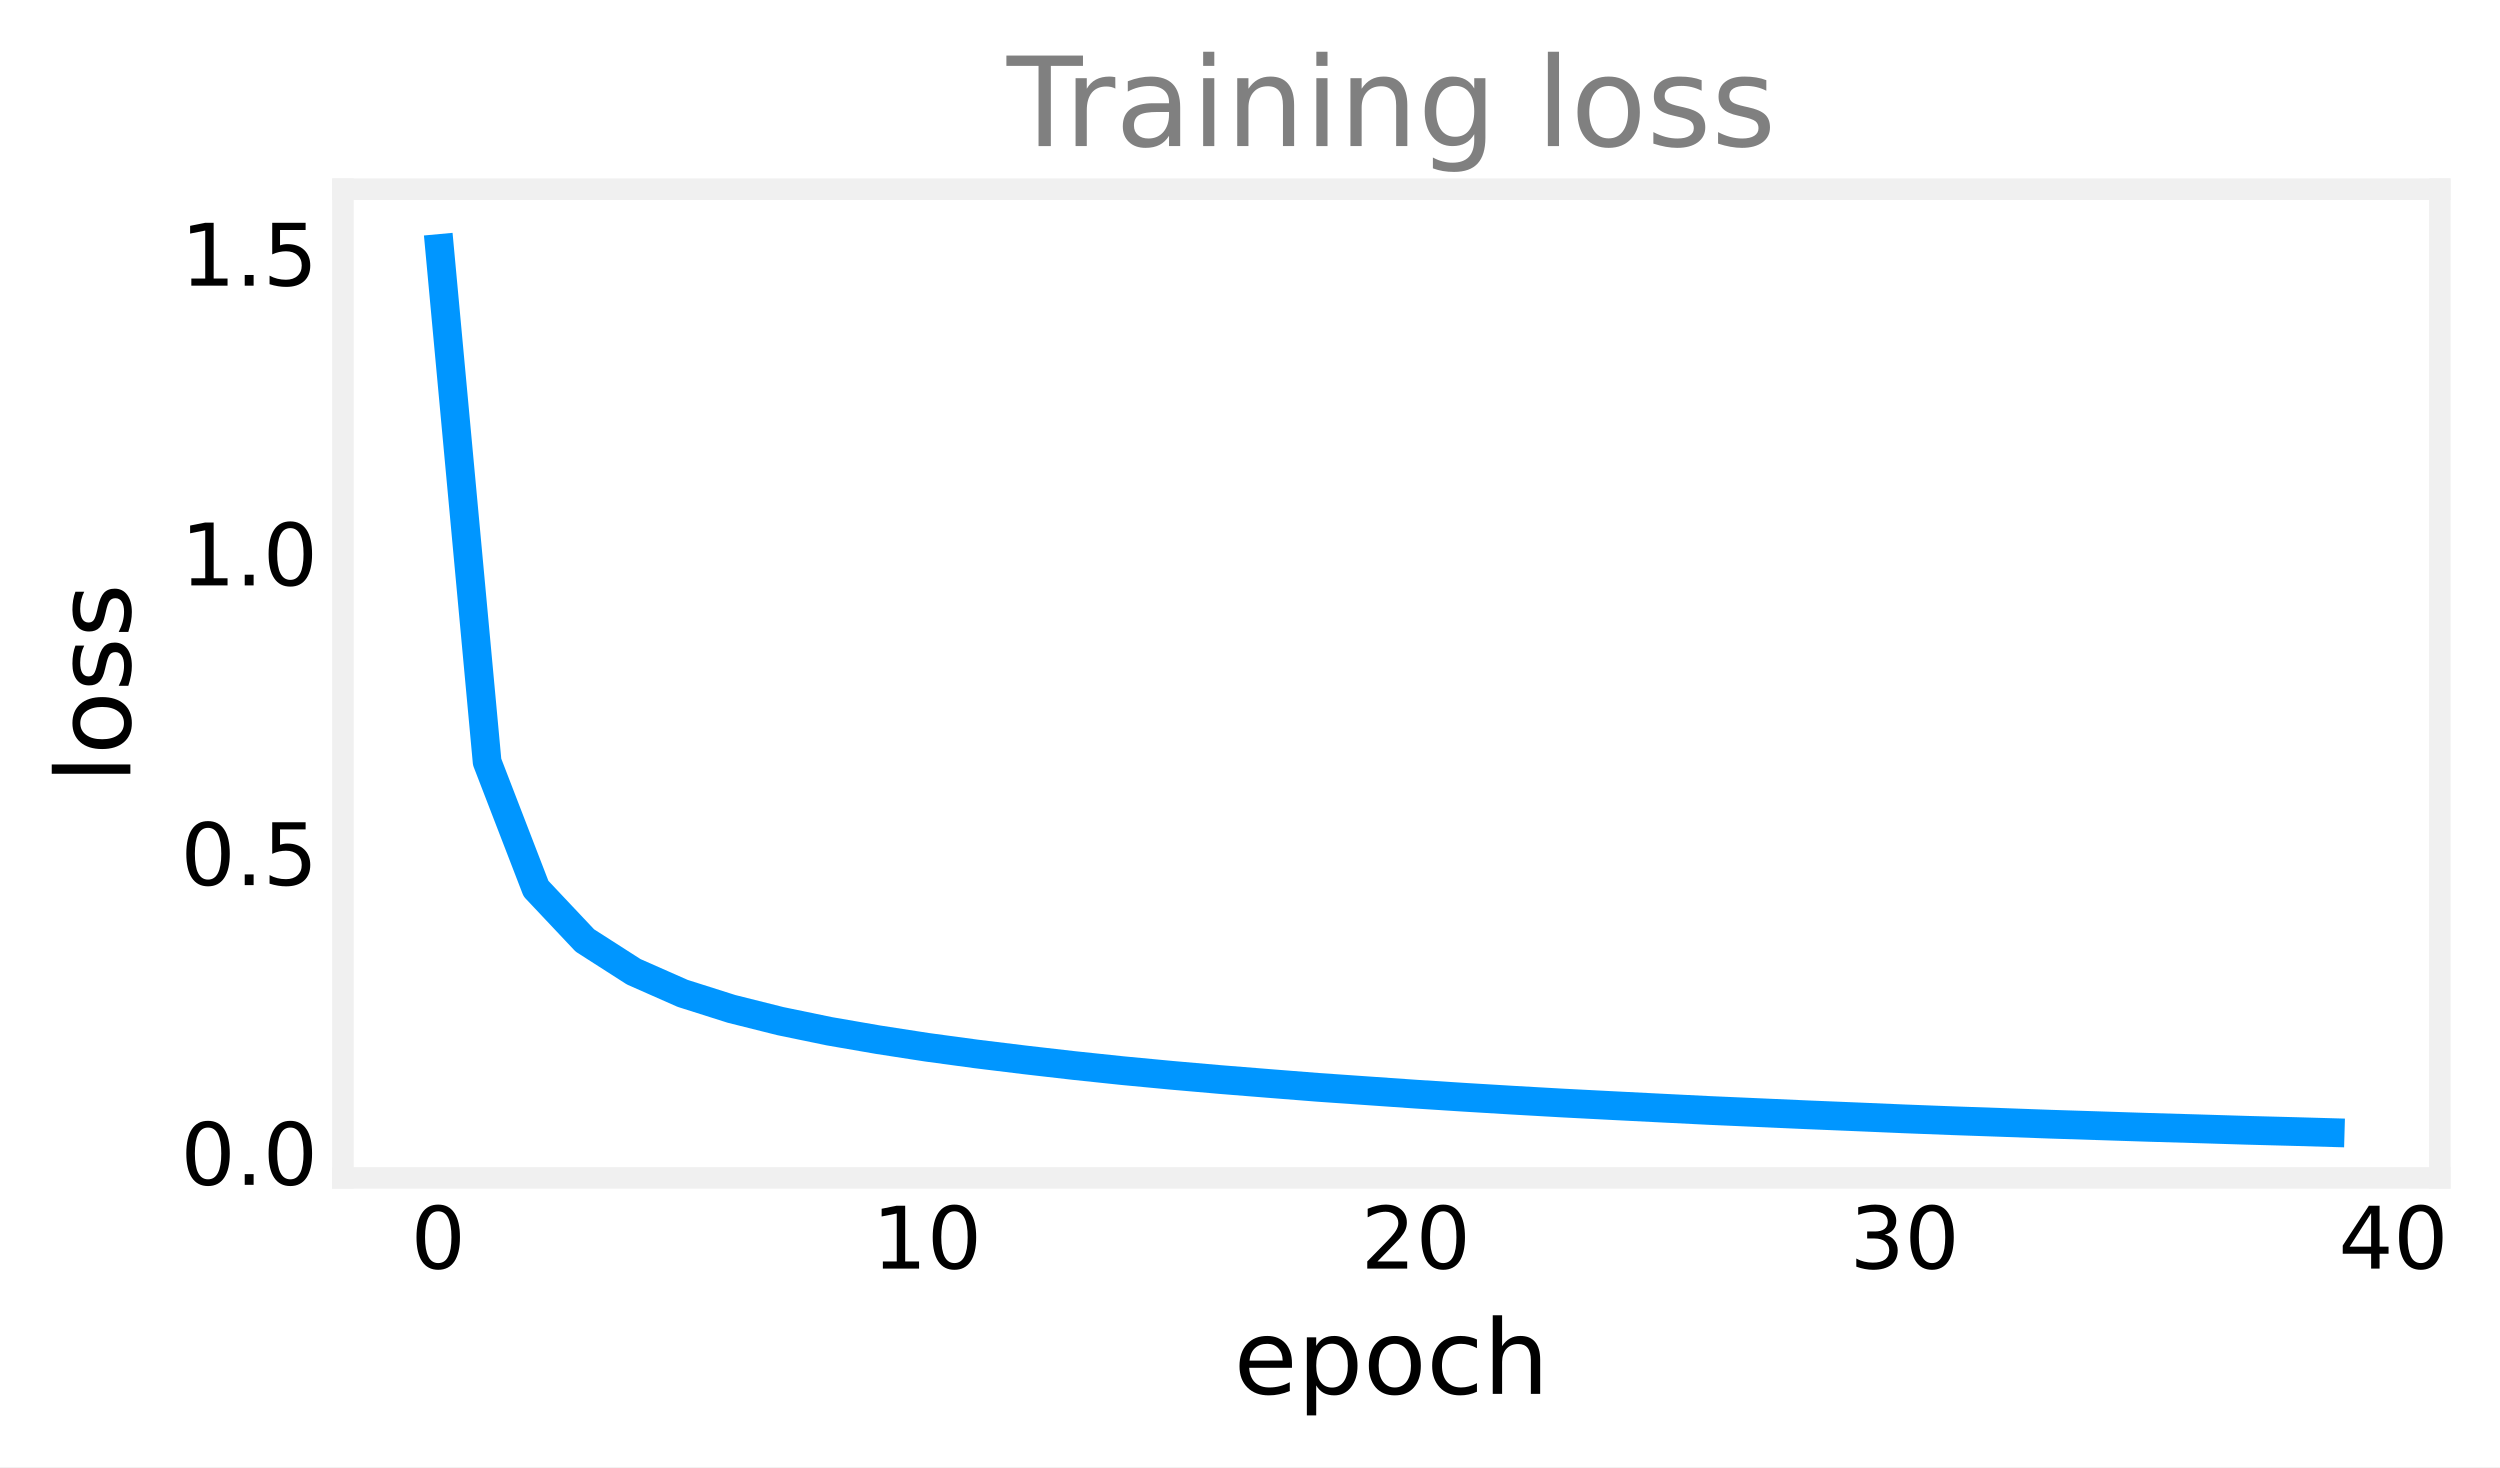
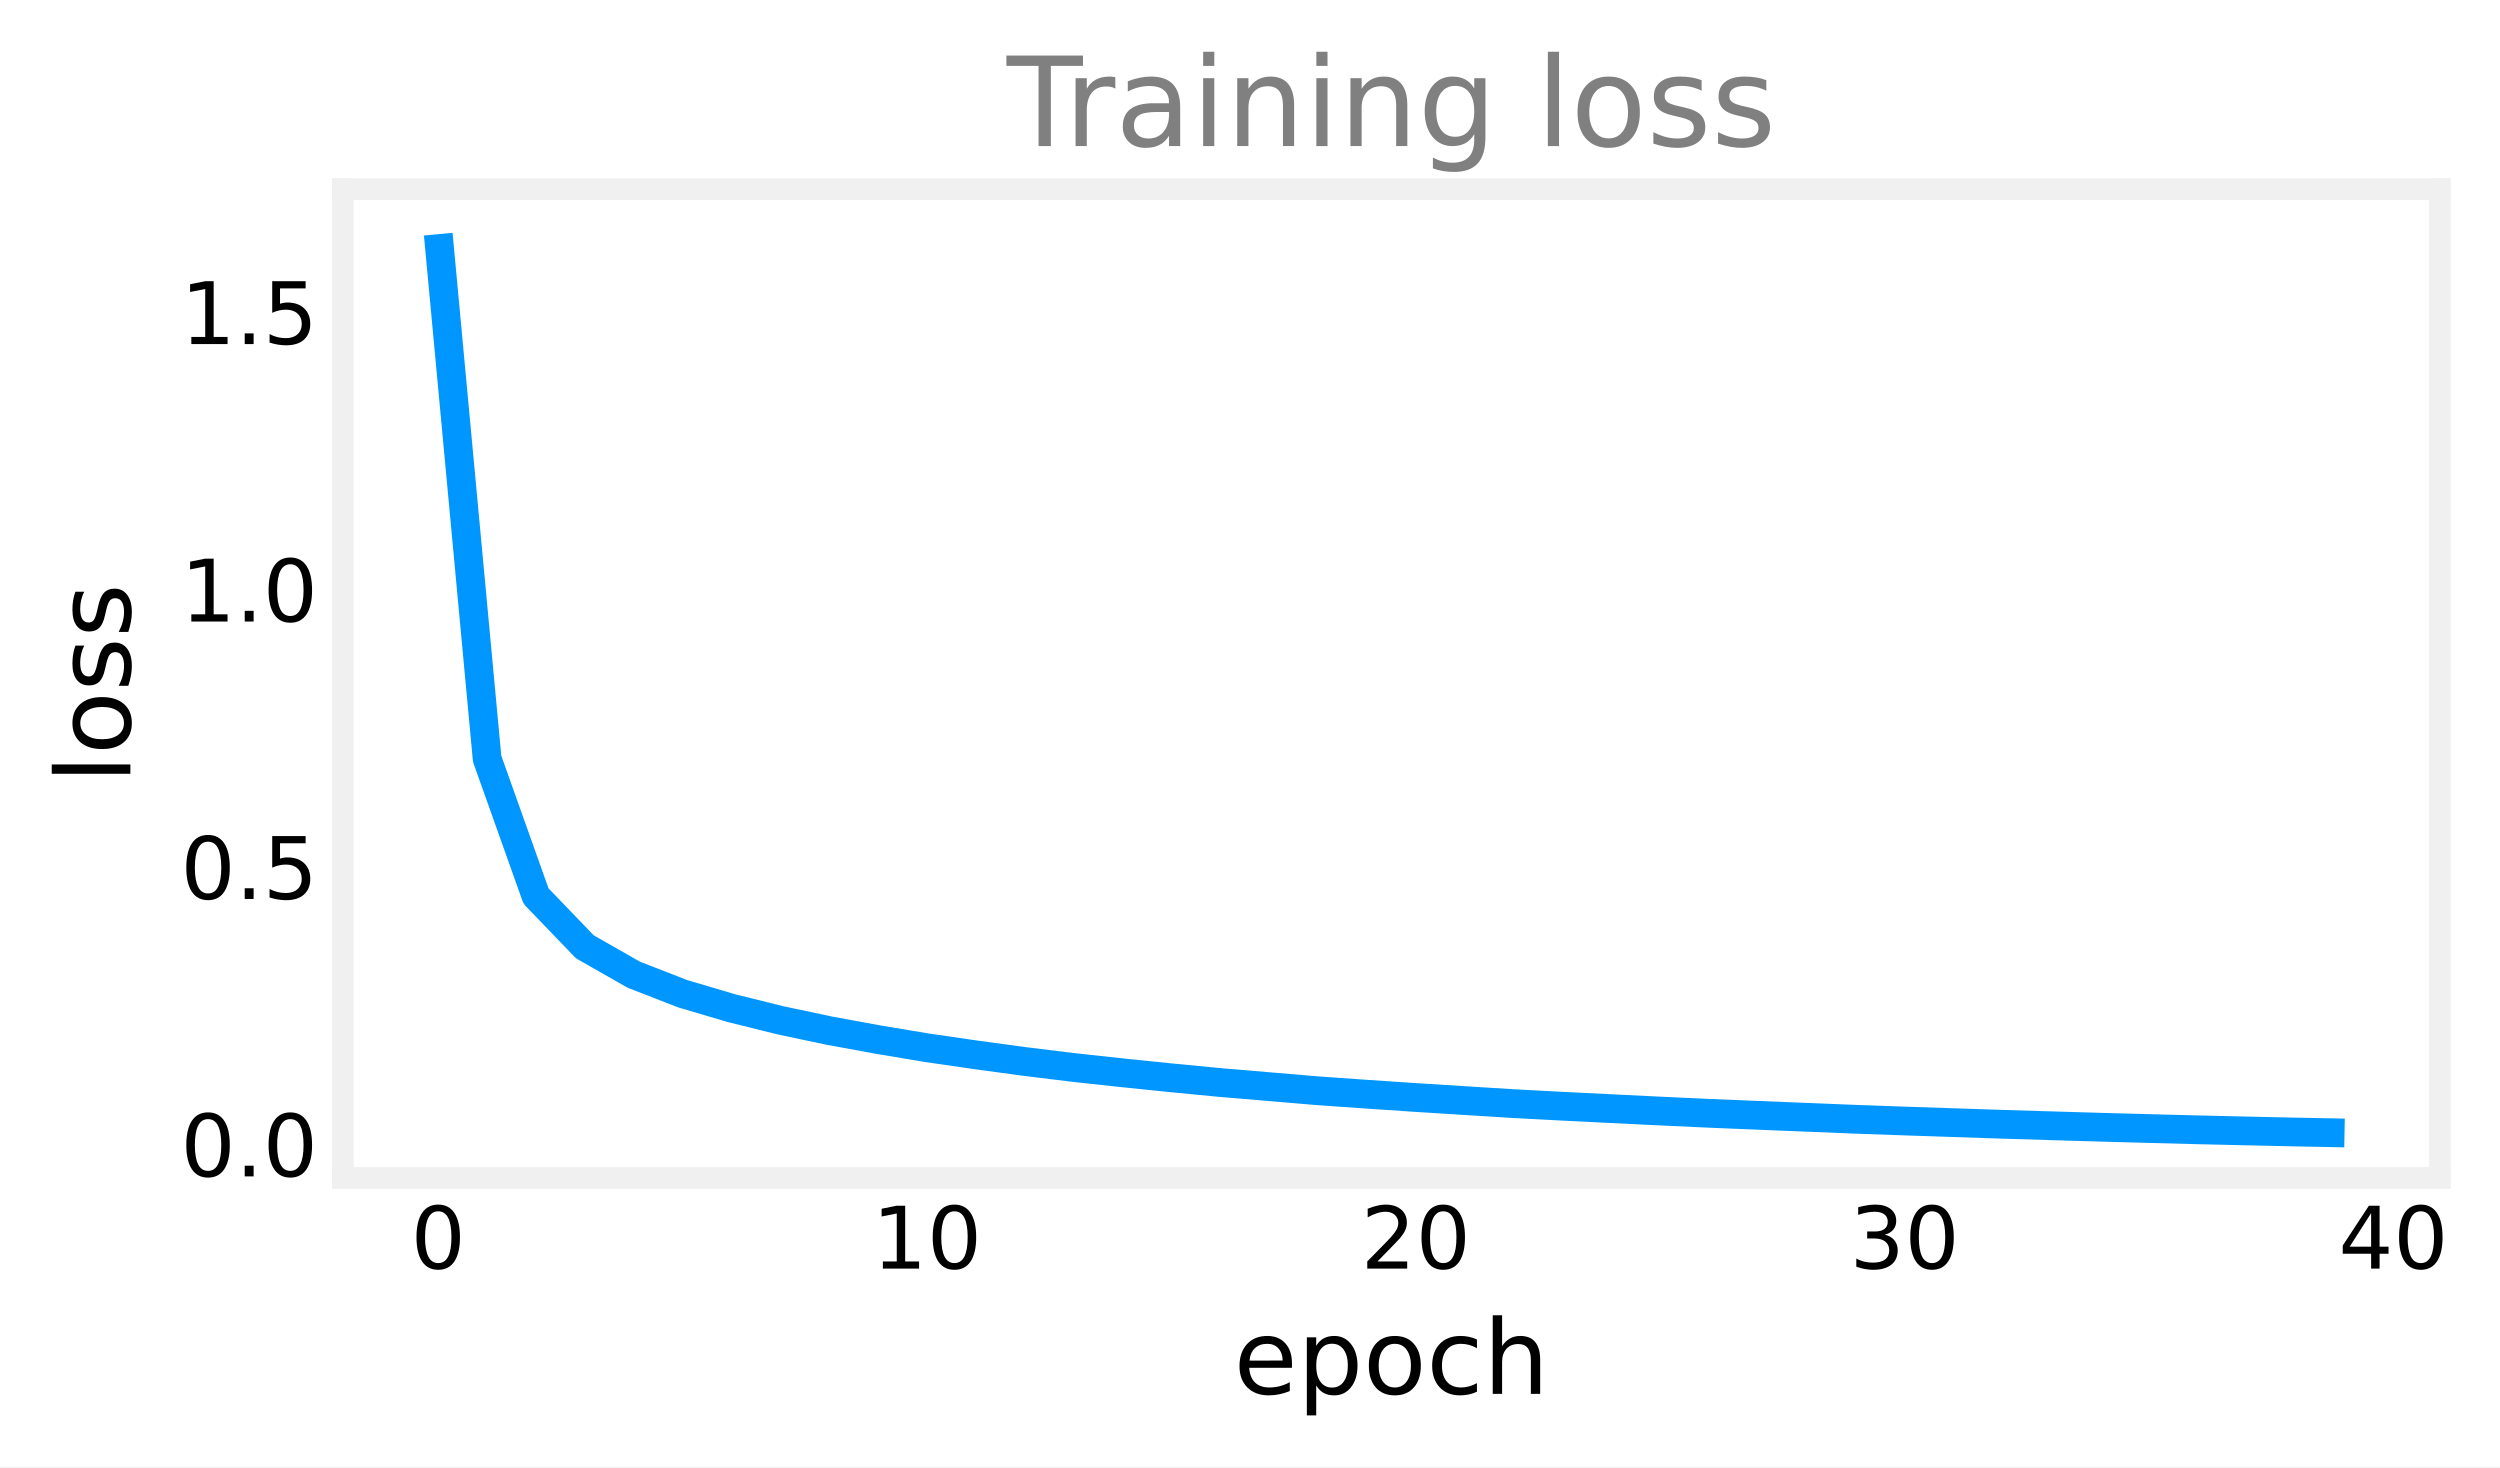
<svg xmlns="http://www.w3.org/2000/svg" xmlns:xlink="http://www.w3.org/1999/xlink" width="347.883pt" height="204.16pt" viewBox="0 0 347.883 204.16" version="1.1">
  <defs>
    <style type="text/css">*{stroke-linejoin: round; stroke-linecap: butt}</style>
  </defs>
  <g id="figure_1">
    <g id="patch_1">
      <path d="M 0 204.16  L 347.883 204.16  L 347.883 0  L 0 0  z " style="fill: #ffffff" />
    </g>
    <g id="axes_1">
      <g id="patch_2">
        <path d="M 47.72 163.91  L 339.51 163.91  L 339.51 26.33  L 47.72 26.33  z " style="fill: #ffffff" />
      </g>
      <g id="matplotlib.axis_1">
        <g id="xtick_1">
          <g id="line2d_1" />
          <g id="text_1">
            <g transform="translate(57.16591 176.5282) scale(0.12 -0.12)">
              <defs>
                <path id="DejaVuSans-30" d="M 2034 4250  Q 1547 4250 1301 3770  Q 1056 3291 1056 2328  Q 1056 1369 1301 889  Q 1547 409 2034 409  Q 2525 409 2770 889  Q 3016 1369 3016 2328  Q 3016 3291 2770 3770  Q 2525 4250 2034 4250  z M 2034 4750  Q 2819 4750 3233 4129  Q 3647 3509 3647 2328  Q 3647 1150 3233 529  Q 2819 -91 2034 -91  Q 1250 -91 836 529  Q 422 1150 422 2328  Q 422 3509 836 4129  Q 1250 4750 2034 4750  z " transform="scale(0.015625)" />
              </defs>
              <use xlink:href="#DejaVuSans-30" />
            </g>
          </g>
        </g>
        <g id="xtick_2">
          <g id="line2d_2" />
          <g id="text_2">
            <g transform="translate(121.3646 176.5282) scale(0.12 -0.12)">
              <defs>
                <path id="DejaVuSans-31" d="M 794 531  L 1825 531  L 1825 4091  L 703 3866  L 703 4441  L 1819 4666  L 2450 4666  L 2450 531  L 3481 531  L 3481 0  L 794 0  L 794 531  z " transform="scale(0.015625)" />
              </defs>
              <use xlink:href="#DejaVuSans-31" />
              <use xlink:href="#DejaVuSans-30" transform="translate(63.62305 0)" />
            </g>
          </g>
        </g>
        <g id="xtick_3">
          <g id="line2d_3" />
          <g id="text_3">
            <g transform="translate(189.3808 176.5282) scale(0.12 -0.12)">
              <defs>
                <path id="DejaVuSans-32" d="M 1228 531  L 3431 531  L 3431 0  L 469 0  L 469 531  Q 828 903 1448 1529  Q 2069 2156 2228 2338  Q 2531 2678 2651 2914  Q 2772 3150 2772 3378  Q 2772 3750 2511 3984  Q 2250 4219 1831 4219  Q 1534 4219 1204 4116  Q 875 4013 500 3803  L 500 4441  Q 881 4594 1212 4672  Q 1544 4750 1819 4750  Q 2544 4750 2975 4387  Q 3406 4025 3406 3419  Q 3406 3131 3298 2873  Q 3191 2616 2906 2266  Q 2828 2175 2409 1742  Q 1991 1309 1228 531  z " transform="scale(0.015625)" />
              </defs>
              <use xlink:href="#DejaVuSans-32" />
              <use xlink:href="#DejaVuSans-30" transform="translate(63.62305 0)" />
            </g>
          </g>
        </g>
        <g id="xtick_4">
          <g id="line2d_4" />
          <g id="text_4">
            <g transform="translate(257.3971 176.5282) scale(0.12 -0.12)">
              <defs>
                <path id="DejaVuSans-33" d="M 2597 2516  Q 3050 2419 3304 2112  Q 3559 1806 3559 1356  Q 3559 666 3084 287  Q 2609 -91 1734 -91  Q 1441 -91 1130 -33  Q 819 25 488 141  L 488 750  Q 750 597 1062 519  Q 1375 441 1716 441  Q 2309 441 2620 675  Q 2931 909 2931 1356  Q 2931 1769 2642 2001  Q 2353 2234 1838 2234  L 1294 2234  L 1294 2753  L 1863 2753  Q 2328 2753 2575 2939  Q 2822 3125 2822 3475  Q 2822 3834 2567 4026  Q 2313 4219 1838 4219  Q 1578 4219 1281 4162  Q 984 4106 628 3988  L 628 4550  Q 988 4650 1302 4700  Q 1616 4750 1894 4750  Q 2613 4750 3031 4423  Q 3450 4097 3450 3541  Q 3450 3153 3228 2886  Q 3006 2619 2597 2516  z " transform="scale(0.015625)" />
              </defs>
              <use xlink:href="#DejaVuSans-33" />
              <use xlink:href="#DejaVuSans-30" transform="translate(63.62305 0)" />
            </g>
          </g>
        </g>
        <g id="xtick_5">
          <g id="line2d_5" />
          <g id="text_5">
            <g transform="translate(325.4133 176.5282) scale(0.12 -0.12)">
              <defs>
                <path id="DejaVuSans-34" d="M 2419 4116  L 825 1625  L 2419 1625  L 2419 4116  z M 2253 4666  L 3047 4666  L 3047 1625  L 3713 1625  L 3713 1100  L 3047 1100  L 3047 0  L 2419 0  L 2419 1100  L 313 1100  L 313 1709  L 2253 4666  z " transform="scale(0.015625)" />
              </defs>
              <use xlink:href="#DejaVuSans-34" />
              <use xlink:href="#DejaVuSans-30" transform="translate(63.62305 0)" />
            </g>
          </g>
        </g>
        <g id="text_6">
          <g transform="translate(171.6865 193.9656) scale(0.144 -0.144)">
            <defs>
              <path id="DejaVuSans-65" d="M 3597 1894  L 3597 1613  L 953 1613  Q 991 1019 1311 708  Q 1631 397 2203 397  Q 2534 397 2845 478  Q 3156 559 3463 722  L 3463 178  Q 3153 47 2828 -22  Q 2503 -91 2169 -91  Q 1331 -91 842 396  Q 353 884 353 1716  Q 353 2575 817 3079  Q 1281 3584 2069 3584  Q 2775 3584 3186 3129  Q 3597 2675 3597 1894  z M 3022 2063  Q 3016 2534 2758 2815  Q 2500 3097 2075 3097  Q 1594 3097 1305 2825  Q 1016 2553 972 2059  L 3022 2063  z " transform="scale(0.015625)" />
              <path id="DejaVuSans-70" d="M 1159 525  L 1159 -1331  L 581 -1331  L 581 3500  L 1159 3500  L 1159 2969  Q 1341 3281 1617 3432  Q 1894 3584 2278 3584  Q 2916 3584 3314 3078  Q 3713 2572 3713 1747  Q 3713 922 3314 415  Q 2916 -91 2278 -91  Q 1894 -91 1617 61  Q 1341 213 1159 525  z M 3116 1747  Q 3116 2381 2855 2742  Q 2594 3103 2138 3103  Q 1681 3103 1420 2742  Q 1159 2381 1159 1747  Q 1159 1113 1420 752  Q 1681 391 2138 391  Q 2594 391 2855 752  Q 3116 1113 3116 1747  z " transform="scale(0.015625)" />
              <path id="DejaVuSans-6f" d="M 1959 3097  Q 1497 3097 1228 2736  Q 959 2375 959 1747  Q 959 1119 1226 758  Q 1494 397 1959 397  Q 2419 397 2687 759  Q 2956 1122 2956 1747  Q 2956 2369 2687 2733  Q 2419 3097 1959 3097  z M 1959 3584  Q 2709 3584 3137 3096  Q 3566 2609 3566 1747  Q 3566 888 3137 398  Q 2709 -91 1959 -91  Q 1206 -91 779 398  Q 353 888 353 1747  Q 353 2609 779 3096  Q 1206 3584 1959 3584  z " transform="scale(0.015625)" />
              <path id="DejaVuSans-63" d="M 3122 3366  L 3122 2828  Q 2878 2963 2633 3030  Q 2388 3097 2138 3097  Q 1578 3097 1268 2742  Q 959 2388 959 1747  Q 959 1106 1268 751  Q 1578 397 2138 397  Q 2388 397 2633 464  Q 2878 531 3122 666  L 3122 134  Q 2881 22 2623 -34  Q 2366 -91 2075 -91  Q 1284 -91 818 406  Q 353 903 353 1747  Q 353 2603 823 3093  Q 1294 3584 2113 3584  Q 2378 3584 2631 3529  Q 2884 3475 3122 3366  z " transform="scale(0.015625)" />
              <path id="DejaVuSans-68" d="M 3513 2113  L 3513 0  L 2938 0  L 2938 2094  Q 2938 2591 2744 2837  Q 2550 3084 2163 3084  Q 1697 3084 1428 2787  Q 1159 2491 1159 1978  L 1159 0  L 581 0  L 581 4863  L 1159 4863  L 1159 2956  Q 1366 3272 1645 3428  Q 1925 3584 2291 3584  Q 2894 3584 3203 3211  Q 3513 2838 3513 2113  z " transform="scale(0.015625)" />
            </defs>
            <use xlink:href="#DejaVuSans-65" />
            <use xlink:href="#DejaVuSans-70" transform="translate(61.52344 0)" />
            <use xlink:href="#DejaVuSans-6f" transform="translate(125 0)" />
            <use xlink:href="#DejaVuSans-63" transform="translate(186.1816 0)" />
            <use xlink:href="#DejaVuSans-68" transform="translate(241.1621 0)" />
          </g>
        </g>
      </g>
      <g id="matplotlib.axis_2">
        <g id="ytick_1">
          <g id="line2d_6" />
          <g id="text_7">
-             <g transform="translate(25.1365 164.8734) scale(0.12 -0.12)">
+             <g transform="translate(25.1365 163.699) scale(0.12 -0.12)">
              <defs>
                <path id="DejaVuSans-2e" d="M 684 794  L 1344 794  L 1344 0  L 684 0  L 684 794  z " transform="scale(0.015625)" />
              </defs>
              <use xlink:href="#DejaVuSans-30" />
              <use xlink:href="#DejaVuSans-2e" transform="translate(63.62305 0)" />
              <use xlink:href="#DejaVuSans-30" transform="translate(95.41016 0)" />
            </g>
          </g>
        </g>
        <g id="ytick_2">
          <g id="line2d_7" />
          <g id="text_8">
-             <g transform="translate(25.1365 123.1666) scale(0.12 -0.12)">
+             <g transform="translate(25.1365 125.0927) scale(0.12 -0.12)">
              <defs>
                <path id="DejaVuSans-35" d="M 691 4666  L 3169 4666  L 3169 4134  L 1269 4134  L 1269 2991  Q 1406 3038 1543 3061  Q 1681 3084 1819 3084  Q 2600 3084 3056 2656  Q 3513 2228 3513 1497  Q 3513 744 3044 326  Q 2575 -91 1722 -91  Q 1428 -91 1123 -41  Q 819 9 494 109  L 494 744  Q 775 591 1075 516  Q 1375 441 1709 441  Q 2250 441 2565 725  Q 2881 1009 2881 1497  Q 2881 1984 2565 2268  Q 2250 2553 1709 2553  Q 1456 2553 1204 2497  Q 953 2441 691 2322  L 691 4666  z " transform="scale(0.015625)" />
              </defs>
              <use xlink:href="#DejaVuSans-30" />
              <use xlink:href="#DejaVuSans-2e" transform="translate(63.62305 0)" />
              <use xlink:href="#DejaVuSans-35" transform="translate(95.41016 0)" />
            </g>
          </g>
        </g>
        <g id="ytick_3">
          <g id="line2d_8" />
          <g id="text_9">
-             <g transform="translate(25.1365 81.4598) scale(0.12 -0.12)">
+             <g transform="translate(25.1365 86.48649) scale(0.12 -0.12)">
              <use xlink:href="#DejaVuSans-31" />
              <use xlink:href="#DejaVuSans-2e" transform="translate(63.62305 0)" />
              <use xlink:href="#DejaVuSans-30" transform="translate(95.41016 0)" />
            </g>
          </g>
        </g>
        <g id="ytick_4">
          <g id="line2d_9" />
          <g id="text_10">
-             <g transform="translate(25.1365 39.753) scale(0.12 -0.12)">
+             <g transform="translate(25.1365 47.88026) scale(0.12 -0.12)">
              <use xlink:href="#DejaVuSans-31" />
              <use xlink:href="#DejaVuSans-2e" transform="translate(63.62305 0)" />
              <use xlink:href="#DejaVuSans-35" transform="translate(95.41016 0)" />
            </g>
          </g>
        </g>
        <g id="text_11">
          <g transform="translate(18.14175 109.0273) rotate(-90) scale(0.144 -0.144)">
            <defs>
              <path id="DejaVuSans-6c" d="M 603 4863  L 1178 4863  L 1178 0  L 603 0  L 603 4863  z " transform="scale(0.015625)" />
              <path id="DejaVuSans-73" d="M 2834 3397  L 2834 2853  Q 2591 2978 2328 3040  Q 2066 3103 1784 3103  Q 1356 3103 1142 2972  Q 928 2841 928 2578  Q 928 2378 1081 2264  Q 1234 2150 1697 2047  L 1894 2003  Q 2506 1872 2764 1633  Q 3022 1394 3022 966  Q 3022 478 2636 193  Q 2250 -91 1575 -91  Q 1294 -91 989 -36  Q 684 19 347 128  L 347 722  Q 666 556 975 473  Q 1284 391 1588 391  Q 1994 391 2212 530  Q 2431 669 2431 922  Q 2431 1156 2273 1281  Q 2116 1406 1581 1522  L 1381 1569  Q 847 1681 609 1914  Q 372 2147 372 2553  Q 372 3047 722 3315  Q 1072 3584 1716 3584  Q 2034 3584 2315 3537  Q 2597 3491 2834 3397  z " transform="scale(0.015625)" />
            </defs>
            <use xlink:href="#DejaVuSans-6c" />
            <use xlink:href="#DejaVuSans-6f" transform="translate(27.7832 0)" />
            <use xlink:href="#DejaVuSans-73" transform="translate(88.96484 0)" />
            <use xlink:href="#DejaVuSans-73" transform="translate(141.0645 0)" />
          </g>
        </g>
      </g>
      <g id="line2d_10">
-         <path d="M 60.983 32.584  L 67.785 106.021  L 74.587 123.659  L 81.388 130.872  L 88.19 135.231  L 94.992 138.232  L 101.793 140.39  L 108.595 142.094  L 115.396 143.5  L 122.198 144.678  L 129 145.731  L 135.801 146.653  L 142.603 147.485  L 149.404 148.266  L 156.206 148.983  L 163.008 149.628  L 169.809 150.223  L 176.611 150.769  L 183.413 151.308  L 190.214 151.781  L 197.016 152.254  L 203.817 152.692  L 210.619 153.101  L 217.421 153.488  L 224.222 153.84  L 231.024 154.185  L 237.826 154.523  L 244.627 154.822  L 251.429 155.125  L 258.23 155.405  L 265.032 155.694  L 271.834 155.955  L 278.635 156.192  L 285.437 156.439  L 292.239 156.656  L 299.04 156.877  L 305.842 157.074  L 312.643 157.283  L 319.445 157.462  L 326.247 157.656  " clip-path="url(#p3a788255b0)" style="fill: none; stroke: #0096ff; stroke-width: 4" />
+         <path d="M 60.983 32.584  L 67.785 105.58  L 74.587 124.691  L 81.388 131.757  L 88.19 135.632  L 94.992 138.28  L 101.793 140.291  L 108.595 141.978  L 115.396 143.418  L 122.198 144.666  L 129 145.801  L 135.801 146.788  L 142.603 147.711  L 149.404 148.546  L 156.206 149.286  L 163.008 149.983  L 169.809 150.637  L 176.611 151.212  L 183.413 151.786  L 190.214 152.265  L 197.016 152.722  L 203.817 153.15  L 210.619 153.574  L 217.421 153.935  L 224.222 154.272  L 231.024 154.605  L 237.826 154.921  L 244.627 155.2  L 251.429 155.475  L 258.23 155.751  L 265.032 155.992  L 271.834 156.219  L 278.635 156.447  L 285.437 156.653  L 292.239 156.854  L 299.04 157.04  L 305.842 157.217  L 312.643 157.374  L 319.445 157.525  L 326.247 157.656  " clip-path="url(#p5f4366680d)" style="fill: none; stroke: #0096ff; stroke-width: 4" />
      </g>
      <g id="patch_3">
        <path d="M 47.72 163.91  L 47.72 26.33  " style="fill: none; stroke: #f0f0f0; stroke-width: 3; stroke-linejoin: miter; stroke-linecap: square" />
      </g>
      <g id="patch_4">
        <path d="M 339.51 163.91  L 339.51 26.33  " style="fill: none; stroke: #f0f0f0; stroke-width: 3; stroke-linejoin: miter; stroke-linecap: square" />
      </g>
      <g id="patch_5">
        <path d="M 47.72 163.91  L 339.51 163.91  " style="fill: none; stroke: #f0f0f0; stroke-width: 3; stroke-linejoin: miter; stroke-linecap: square" />
      </g>
      <g id="patch_6">
        <path d="M 47.72 26.33  L 339.51 26.33  " style="fill: none; stroke: #f0f0f0; stroke-width: 3; stroke-linejoin: miter; stroke-linecap: square" />
      </g>
      <g id="text_12">
        <g style="fill: #808080" transform="translate(140.0943 20.3301) scale(0.1728 -0.1728)">
          <defs>
            <path id="DejaVuSans-54" d="M -19 4666  L 3928 4666  L 3928 4134  L 2272 4134  L 2272 0  L 1638 0  L 1638 4134  L -19 4134  L -19 4666  z " transform="scale(0.015625)" />
            <path id="DejaVuSans-72" d="M 2631 2963  Q 2534 3019 2420 3045  Q 2306 3072 2169 3072  Q 1681 3072 1420 2755  Q 1159 2438 1159 1844  L 1159 0  L 581 0  L 581 3500  L 1159 3500  L 1159 2956  Q 1341 3275 1631 3429  Q 1922 3584 2338 3584  Q 2397 3584 2469 3576  Q 2541 3569 2628 3553  L 2631 2963  z " transform="scale(0.015625)" />
            <path id="DejaVuSans-61" d="M 2194 1759  Q 1497 1759 1228 1600  Q 959 1441 959 1056  Q 959 750 1161 570  Q 1363 391 1709 391  Q 2188 391 2477 730  Q 2766 1069 2766 1631  L 2766 1759  L 2194 1759  z M 3341 1997  L 3341 0  L 2766 0  L 2766 531  Q 2569 213 2275 61  Q 1981 -91 1556 -91  Q 1019 -91 701 211  Q 384 513 384 1019  Q 384 1609 779 1909  Q 1175 2209 1959 2209  L 2766 2209  L 2766 2266  Q 2766 2663 2505 2880  Q 2244 3097 1772 3097  Q 1472 3097 1187 3025  Q 903 2953 641 2809  L 641 3341  Q 956 3463 1253 3523  Q 1550 3584 1831 3584  Q 2591 3584 2966 3190  Q 3341 2797 3341 1997  z " transform="scale(0.015625)" />
            <path id="DejaVuSans-69" d="M 603 3500  L 1178 3500  L 1178 0  L 603 0  L 603 3500  z M 603 4863  L 1178 4863  L 1178 4134  L 603 4134  L 603 4863  z " transform="scale(0.015625)" />
            <path id="DejaVuSans-6e" d="M 3513 2113  L 3513 0  L 2938 0  L 2938 2094  Q 2938 2591 2744 2837  Q 2550 3084 2163 3084  Q 1697 3084 1428 2787  Q 1159 2491 1159 1978  L 1159 0  L 581 0  L 581 3500  L 1159 3500  L 1159 2956  Q 1366 3272 1645 3428  Q 1925 3584 2291 3584  Q 2894 3584 3203 3211  Q 3513 2838 3513 2113  z " transform="scale(0.015625)" />
            <path id="DejaVuSans-67" d="M 2906 1791  Q 2906 2416 2648 2759  Q 2391 3103 1925 3103  Q 1463 3103 1205 2759  Q 947 2416 947 1791  Q 947 1169 1205 825  Q 1463 481 1925 481  Q 2391 481 2648 825  Q 2906 1169 2906 1791  z M 3481 434  Q 3481 -459 3084 -895  Q 2688 -1331 1869 -1331  Q 1566 -1331 1297 -1286  Q 1028 -1241 775 -1147  L 775 -588  Q 1028 -725 1275 -790  Q 1522 -856 1778 -856  Q 2344 -856 2625 -561  Q 2906 -266 2906 331  L 2906 616  Q 2728 306 2450 153  Q 2172 0 1784 0  Q 1141 0 747 490  Q 353 981 353 1791  Q 353 2603 747 3093  Q 1141 3584 1784 3584  Q 2172 3584 2450 3431  Q 2728 3278 2906 2969  L 2906 3500  L 3481 3500  L 3481 434  z " transform="scale(0.015625)" />
            <path id="DejaVuSans-20" transform="scale(0.015625)" />
          </defs>
          <use xlink:href="#DejaVuSans-54" />
          <use xlink:href="#DejaVuSans-72" transform="translate(46.33398 0)" />
          <use xlink:href="#DejaVuSans-61" transform="translate(87.44727 0)" />
          <use xlink:href="#DejaVuSans-69" transform="translate(148.7266 0)" />
          <use xlink:href="#DejaVuSans-6e" transform="translate(176.5098 0)" />
          <use xlink:href="#DejaVuSans-69" transform="translate(239.8887 0)" />
          <use xlink:href="#DejaVuSans-6e" transform="translate(267.6719 0)" />
          <use xlink:href="#DejaVuSans-67" transform="translate(331.0508 0)" />
          <use xlink:href="#DejaVuSans-20" transform="translate(394.5273 0)" />
          <use xlink:href="#DejaVuSans-6c" transform="translate(426.3145 0)" />
          <use xlink:href="#DejaVuSans-6f" transform="translate(454.0977 0)" />
          <use xlink:href="#DejaVuSans-73" transform="translate(515.2793 0)" />
          <use xlink:href="#DejaVuSans-73" transform="translate(567.3789 0)" />
        </g>
      </g>
    </g>
  </g>
  <defs>
-     <clipPath id="p3a788255b0">
+     <clipPath id="p5f4366680d">
      <rect x="47.72" y="26.33" width="291.79" height="137.58" />
    </clipPath>
  </defs>
</svg>
